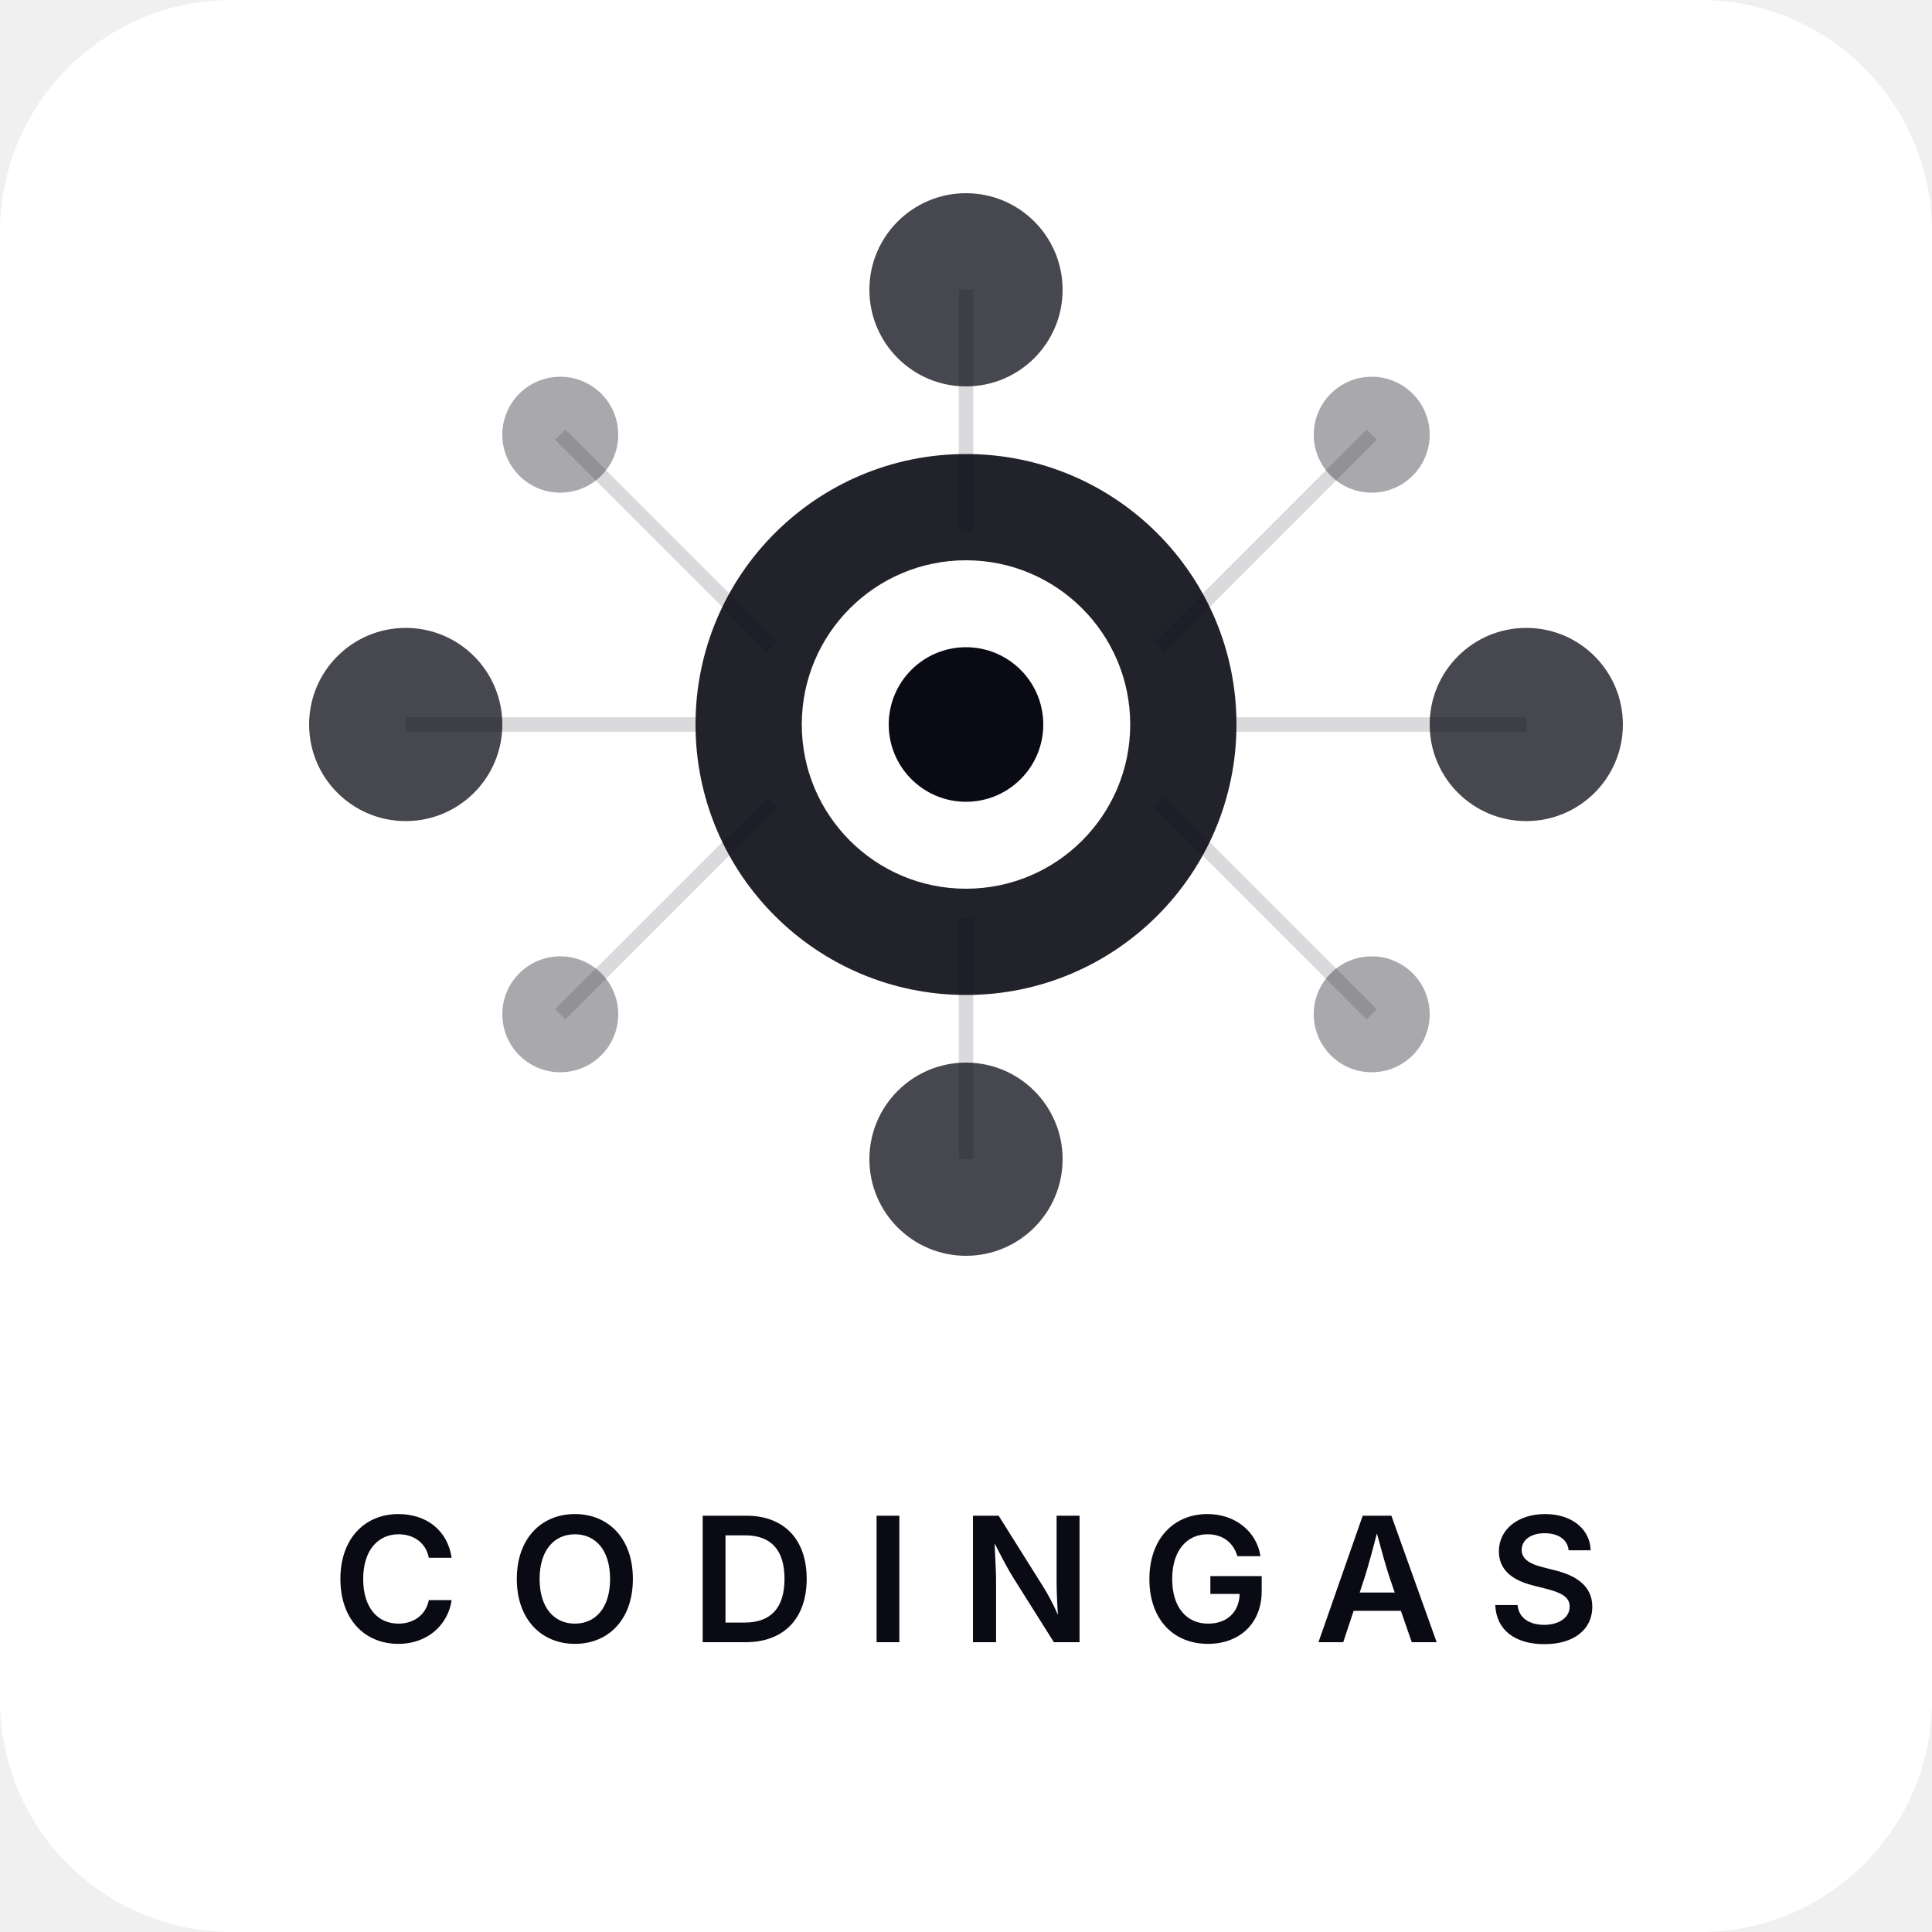
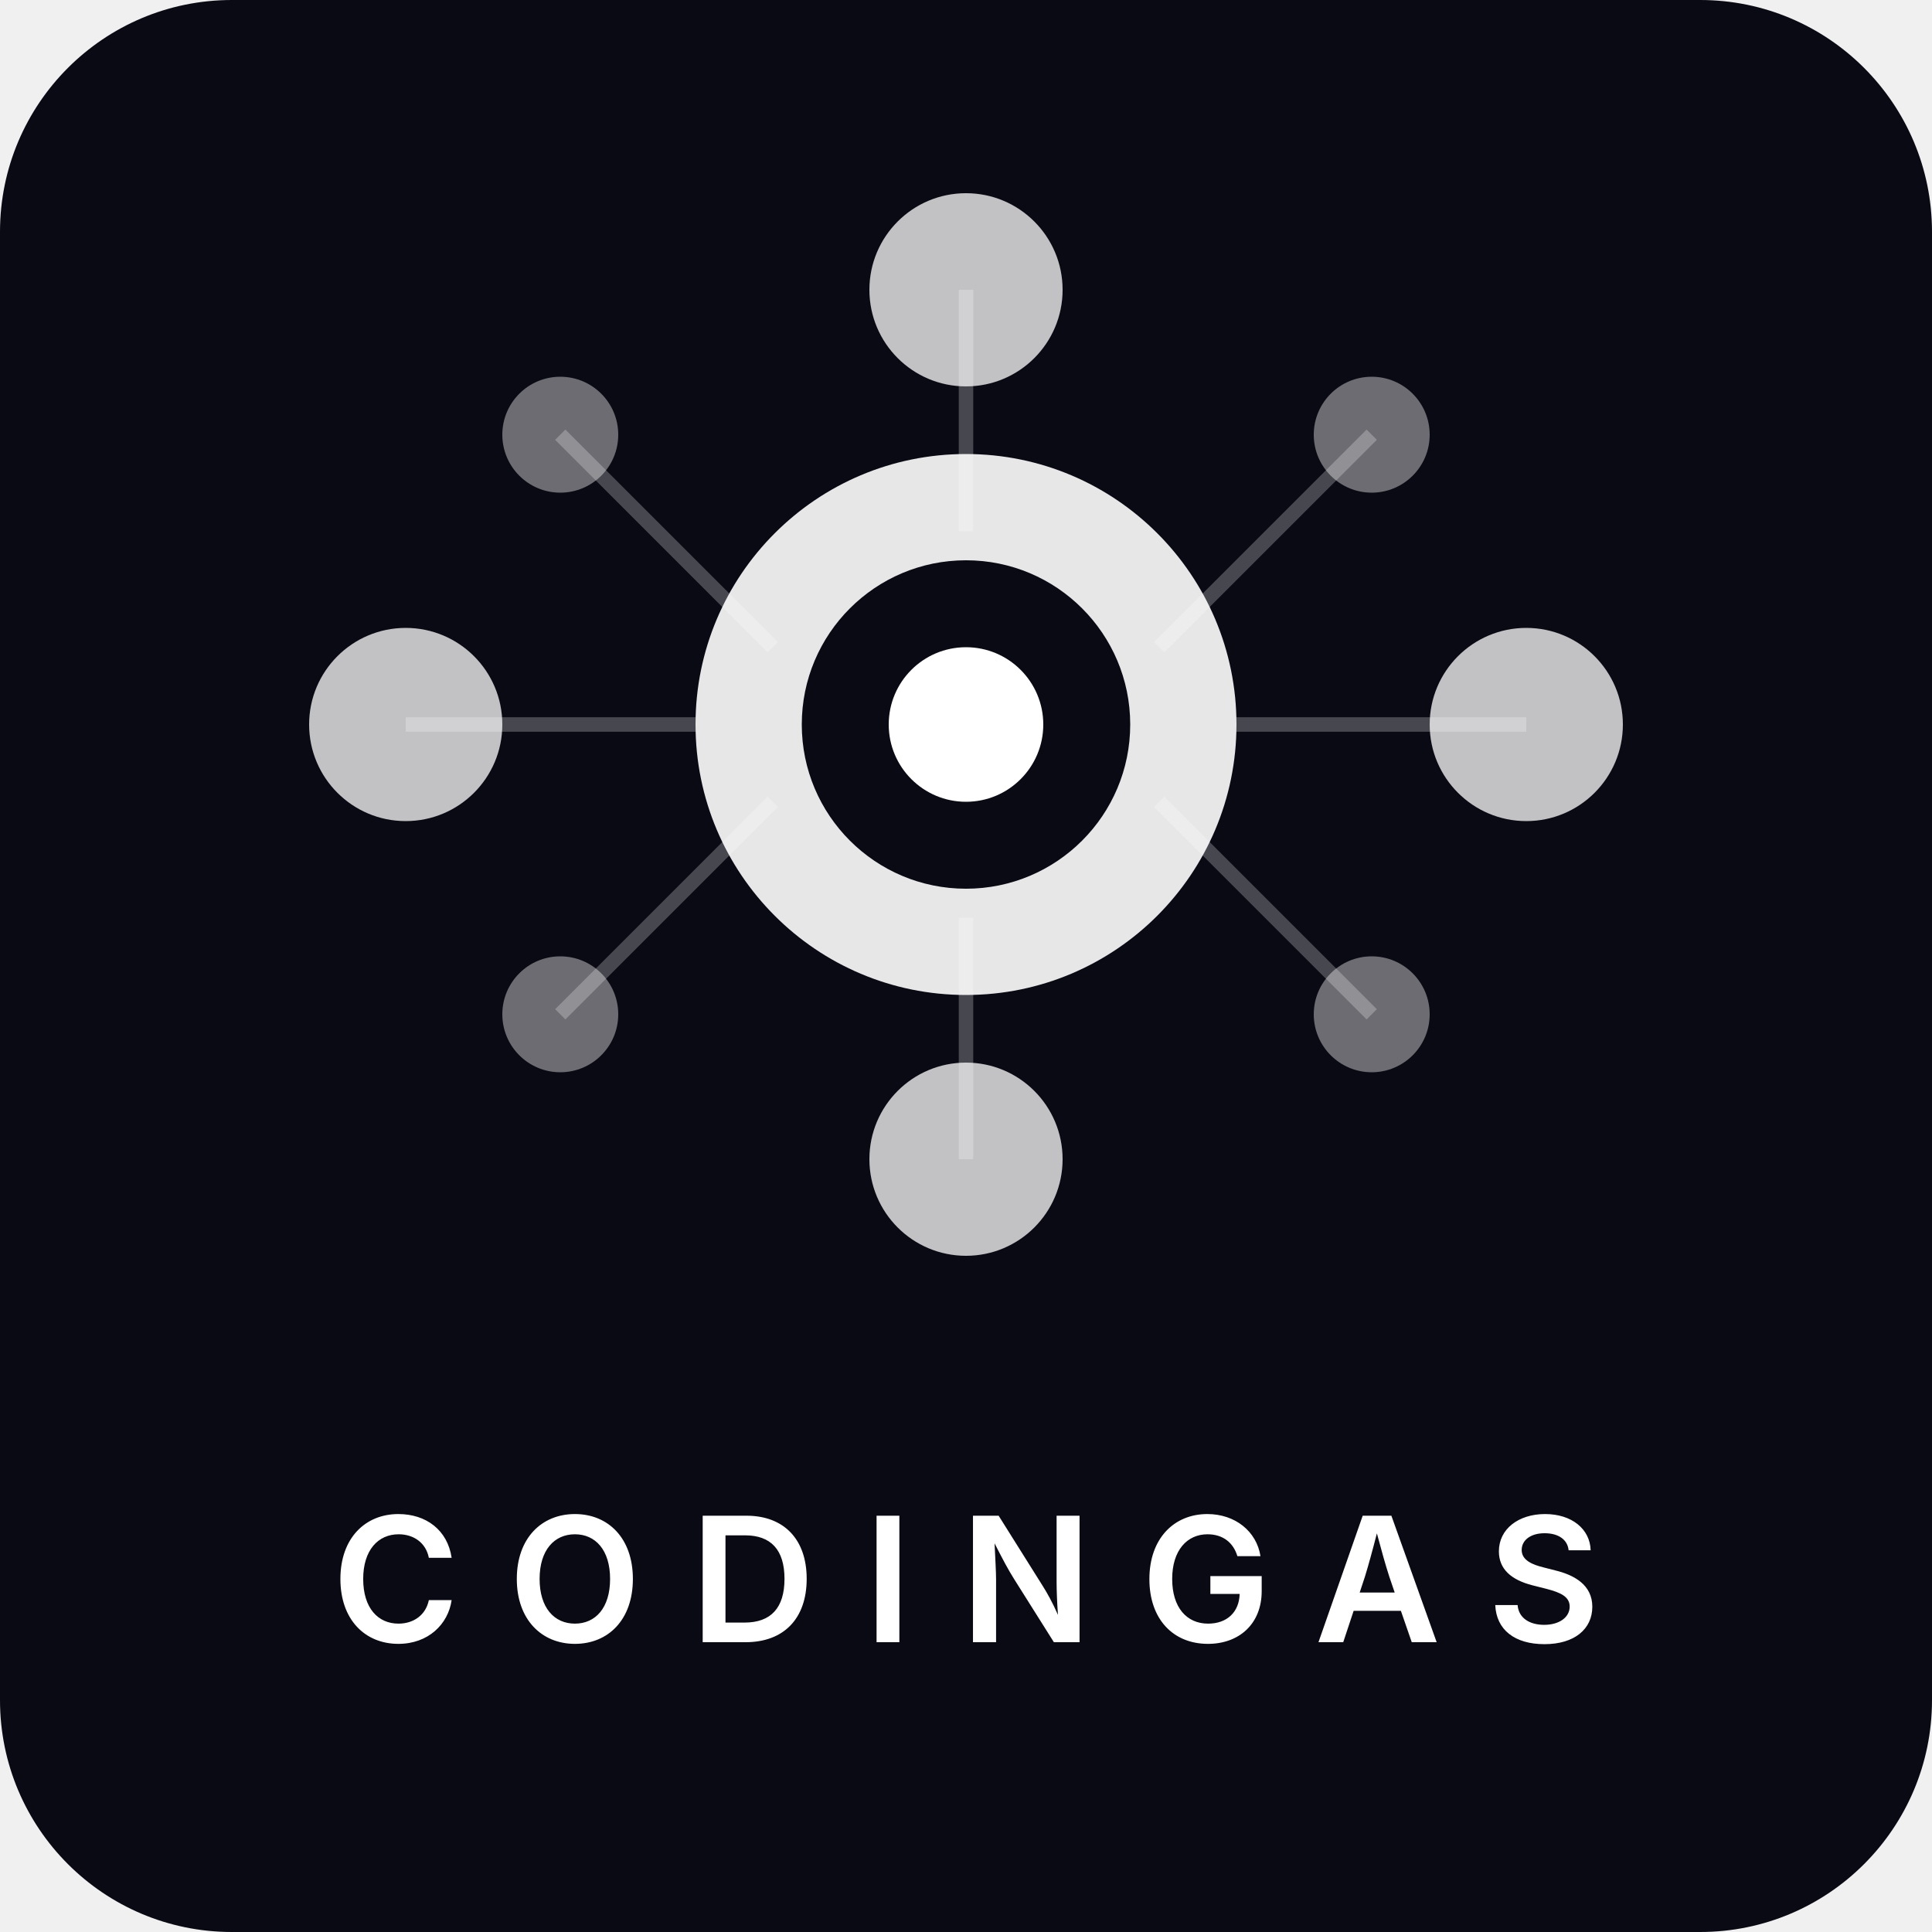
<svg xmlns="http://www.w3.org/2000/svg" viewBox="0 0 200 200">
-   <rect width="200" height="200" fill="#FFFFFF" rx="24" />
-   <g stroke="#0A0A14" stroke-width="1.5" opacity="0.15">
+   <rect width="200" height="200" fill="#0A0A14" rx="24" />
+   <g stroke="#FFFFFF" stroke-width="1.5" opacity="0.25">
    <line x1="100" y1="55" x2="100" y2="30" />
    <line x1="100" y1="95" x2="100" y2="120" />
    <line x1="72" y1="75" x2="42" y2="75" />
    <line x1="128" y1="75" x2="158" y2="75" />
    <line x1="80" y1="67" x2="58" y2="45" />
    <line x1="120" y1="67" x2="142" y2="45" />
    <line x1="80" y1="83" x2="58" y2="105" />
    <line x1="120" y1="83" x2="142" y2="105" />
  </g>
-   <circle cx="100" cy="75" r="28" fill="#0A0A14" opacity="0.9" />
-   <circle cx="100" cy="75" r="17" fill="#FFFFFF" />
-   <circle cx="100" cy="75" r="8" fill="#0A0A14" />
-   <circle cx="100" cy="30" r="10" fill="#0A0A14" opacity="0.75" />
-   <circle cx="100" cy="120" r="10" fill="#0A0A14" opacity="0.75" />
-   <circle cx="42" cy="75" r="10" fill="#0A0A14" opacity="0.75" />
-   <circle cx="158" cy="75" r="10" fill="#0A0A14" opacity="0.75" />
-   <circle cx="58" cy="45" r="6" fill="#0A0A14" opacity="0.35" />
-   <circle cx="142" cy="45" r="6" fill="#0A0A14" opacity="0.35" />
-   <circle cx="58" cy="105" r="6" fill="#0A0A14" opacity="0.35" />
-   <circle cx="142" cy="105" r="6" fill="#0A0A14" opacity="0.35" />
-   <text x="100" y="170" text-anchor="middle" font-family="system-ui, -apple-system, sans-serif" font-size="18" font-weight="600" letter-spacing="5" fill="#0A0A14">CODINGAS</text>
+   <circle cx="100" cy="75" r="28" fill="#FFFFFF" opacity="0.9" />
+   <circle cx="100" cy="75" r="17" fill="#0A0A14" />
+   <circle cx="100" cy="75" r="8" fill="#FFFFFF" />
+   <circle cx="100" cy="30" r="10" fill="#FFFFFF" opacity="0.75" />
+   <circle cx="100" cy="120" r="10" fill="#FFFFFF" opacity="0.75" />
+   <circle cx="42" cy="75" r="10" fill="#FFFFFF" opacity="0.75" />
+   <circle cx="158" cy="75" r="10" fill="#FFFFFF" opacity="0.75" />
+   <circle cx="58" cy="45" r="6" fill="#FFFFFF" opacity="0.4" />
+   <circle cx="142" cy="45" r="6" fill="#FFFFFF" opacity="0.4" />
+   <circle cx="58" cy="105" r="6" fill="#FFFFFF" opacity="0.4" />
+   <circle cx="142" cy="105" r="6" fill="#FFFFFF" opacity="0.4" />
+   <text x="100" y="170" text-anchor="middle" font-family="system-ui, -apple-system, sans-serif" font-size="18" font-weight="600" letter-spacing="5" fill="#FFFFFF">CODINGAS</text>
</svg>
